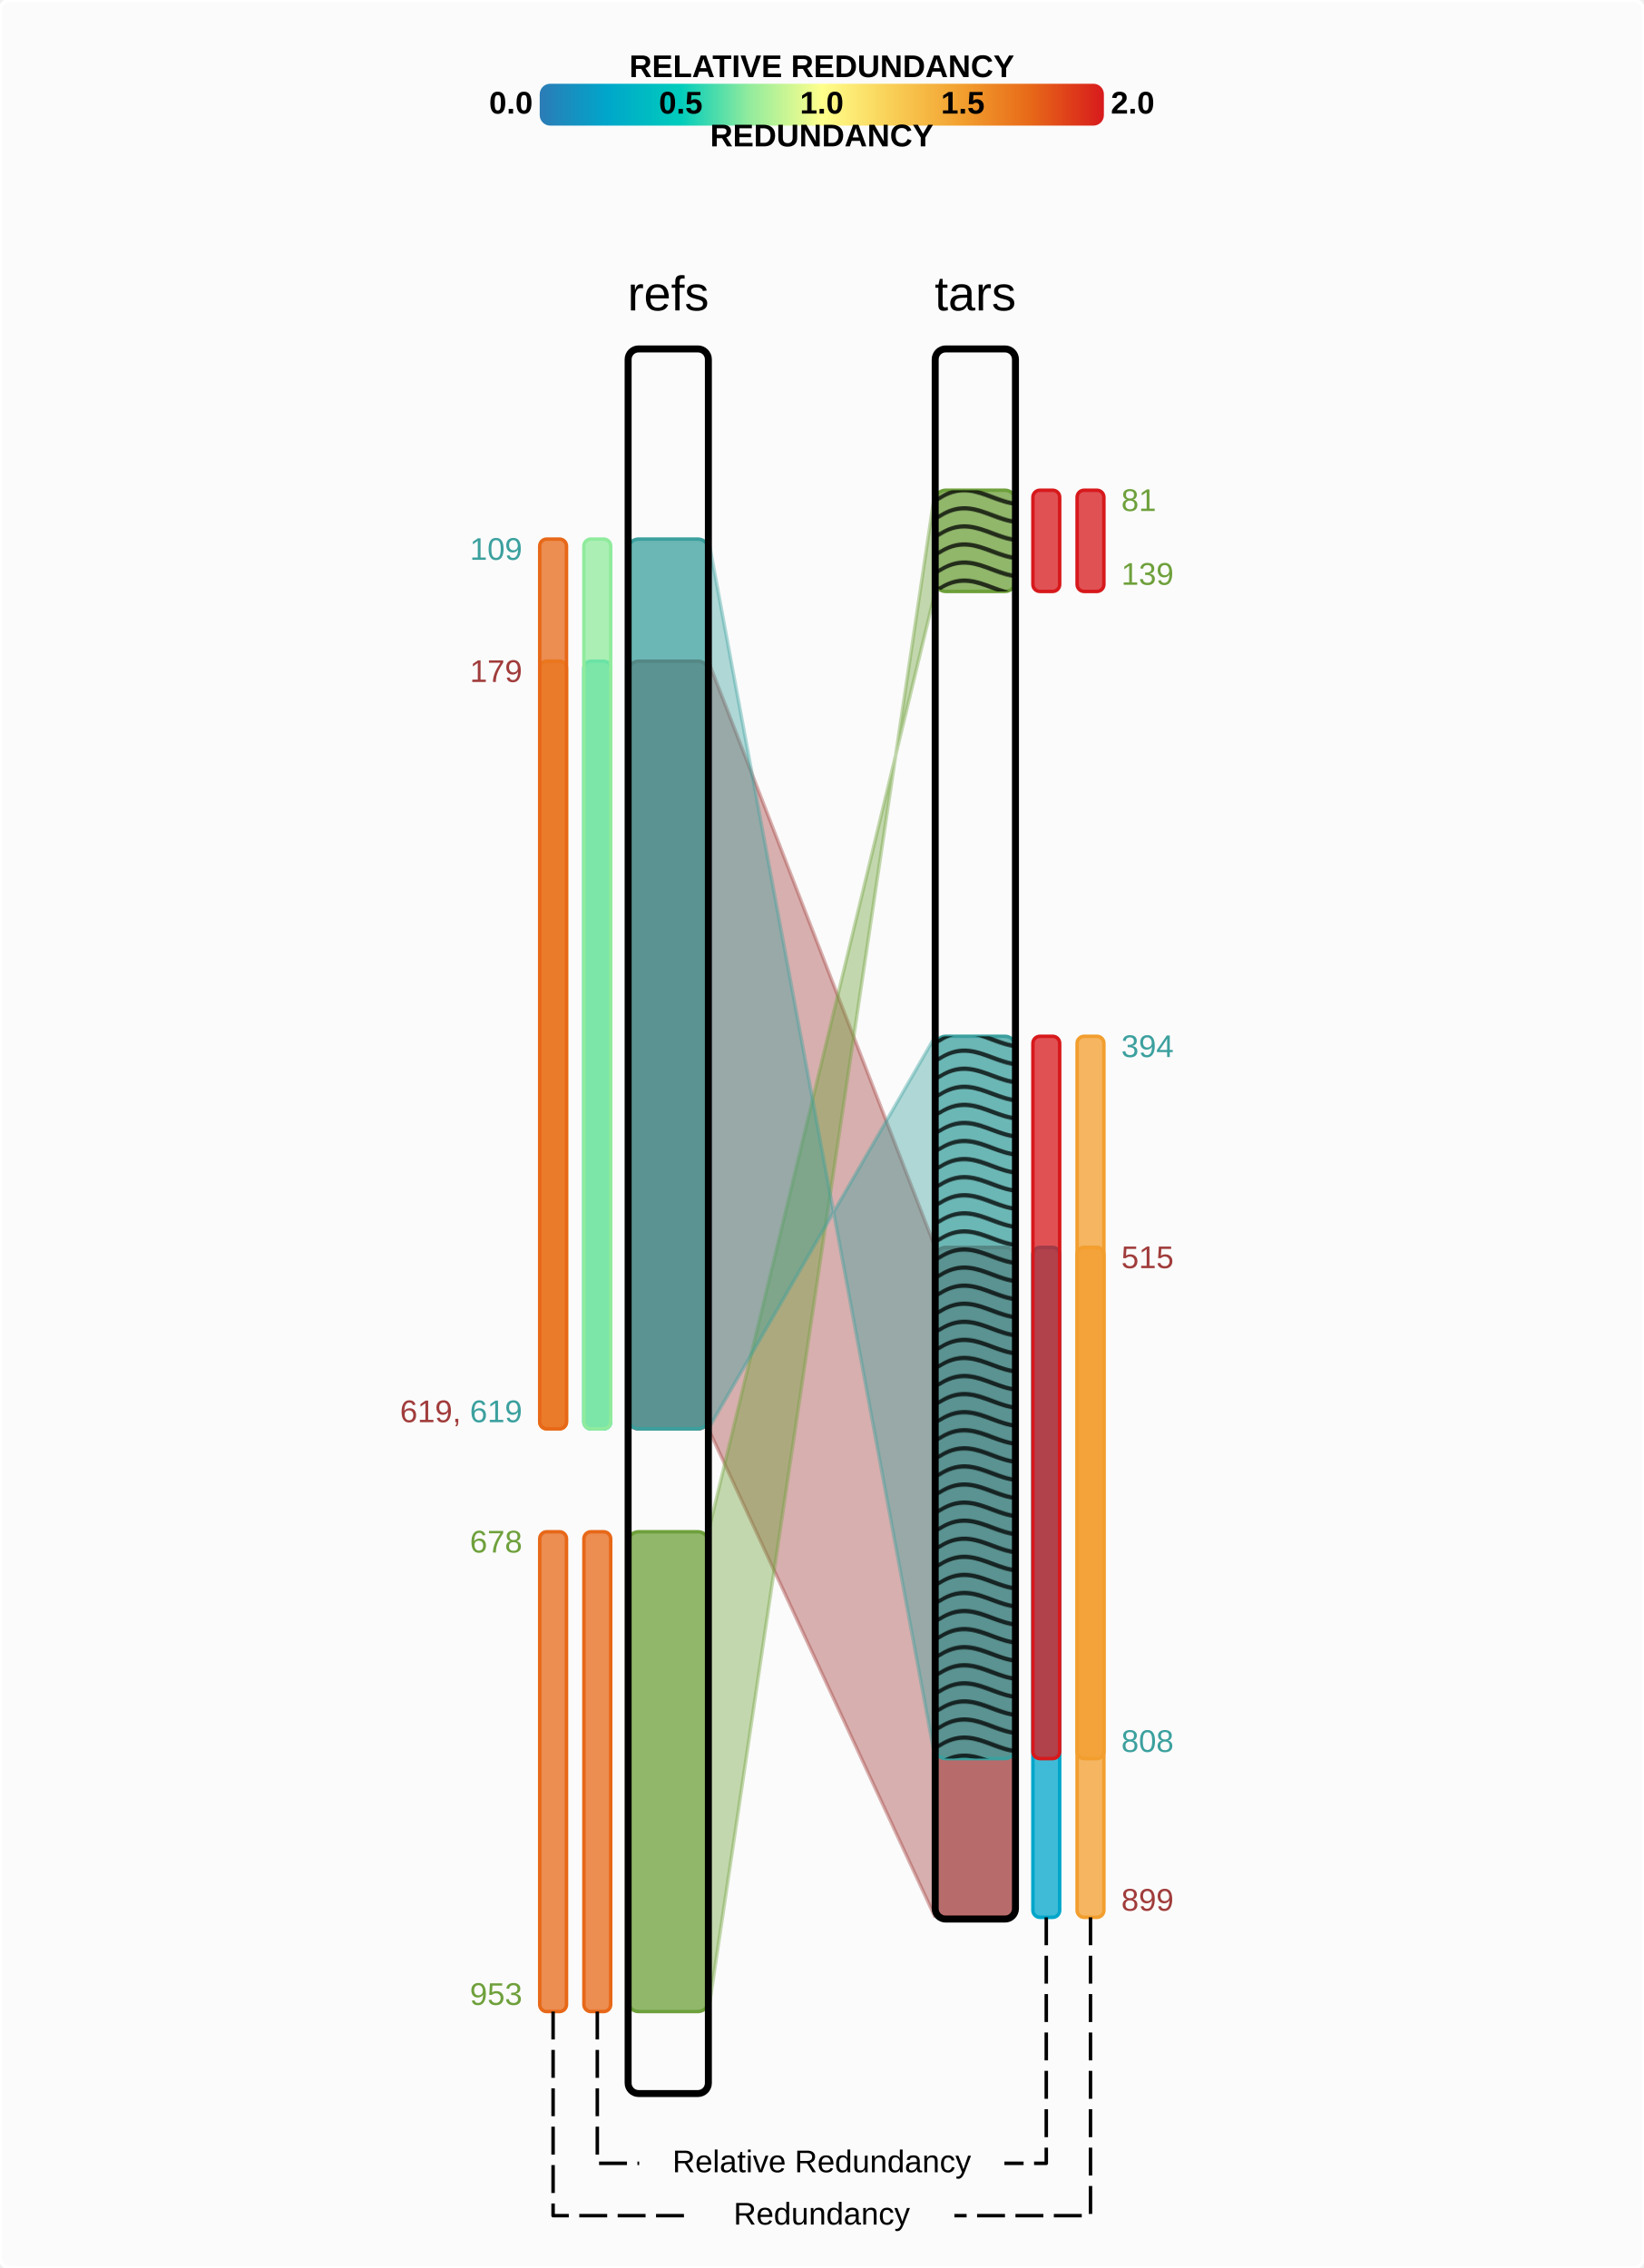
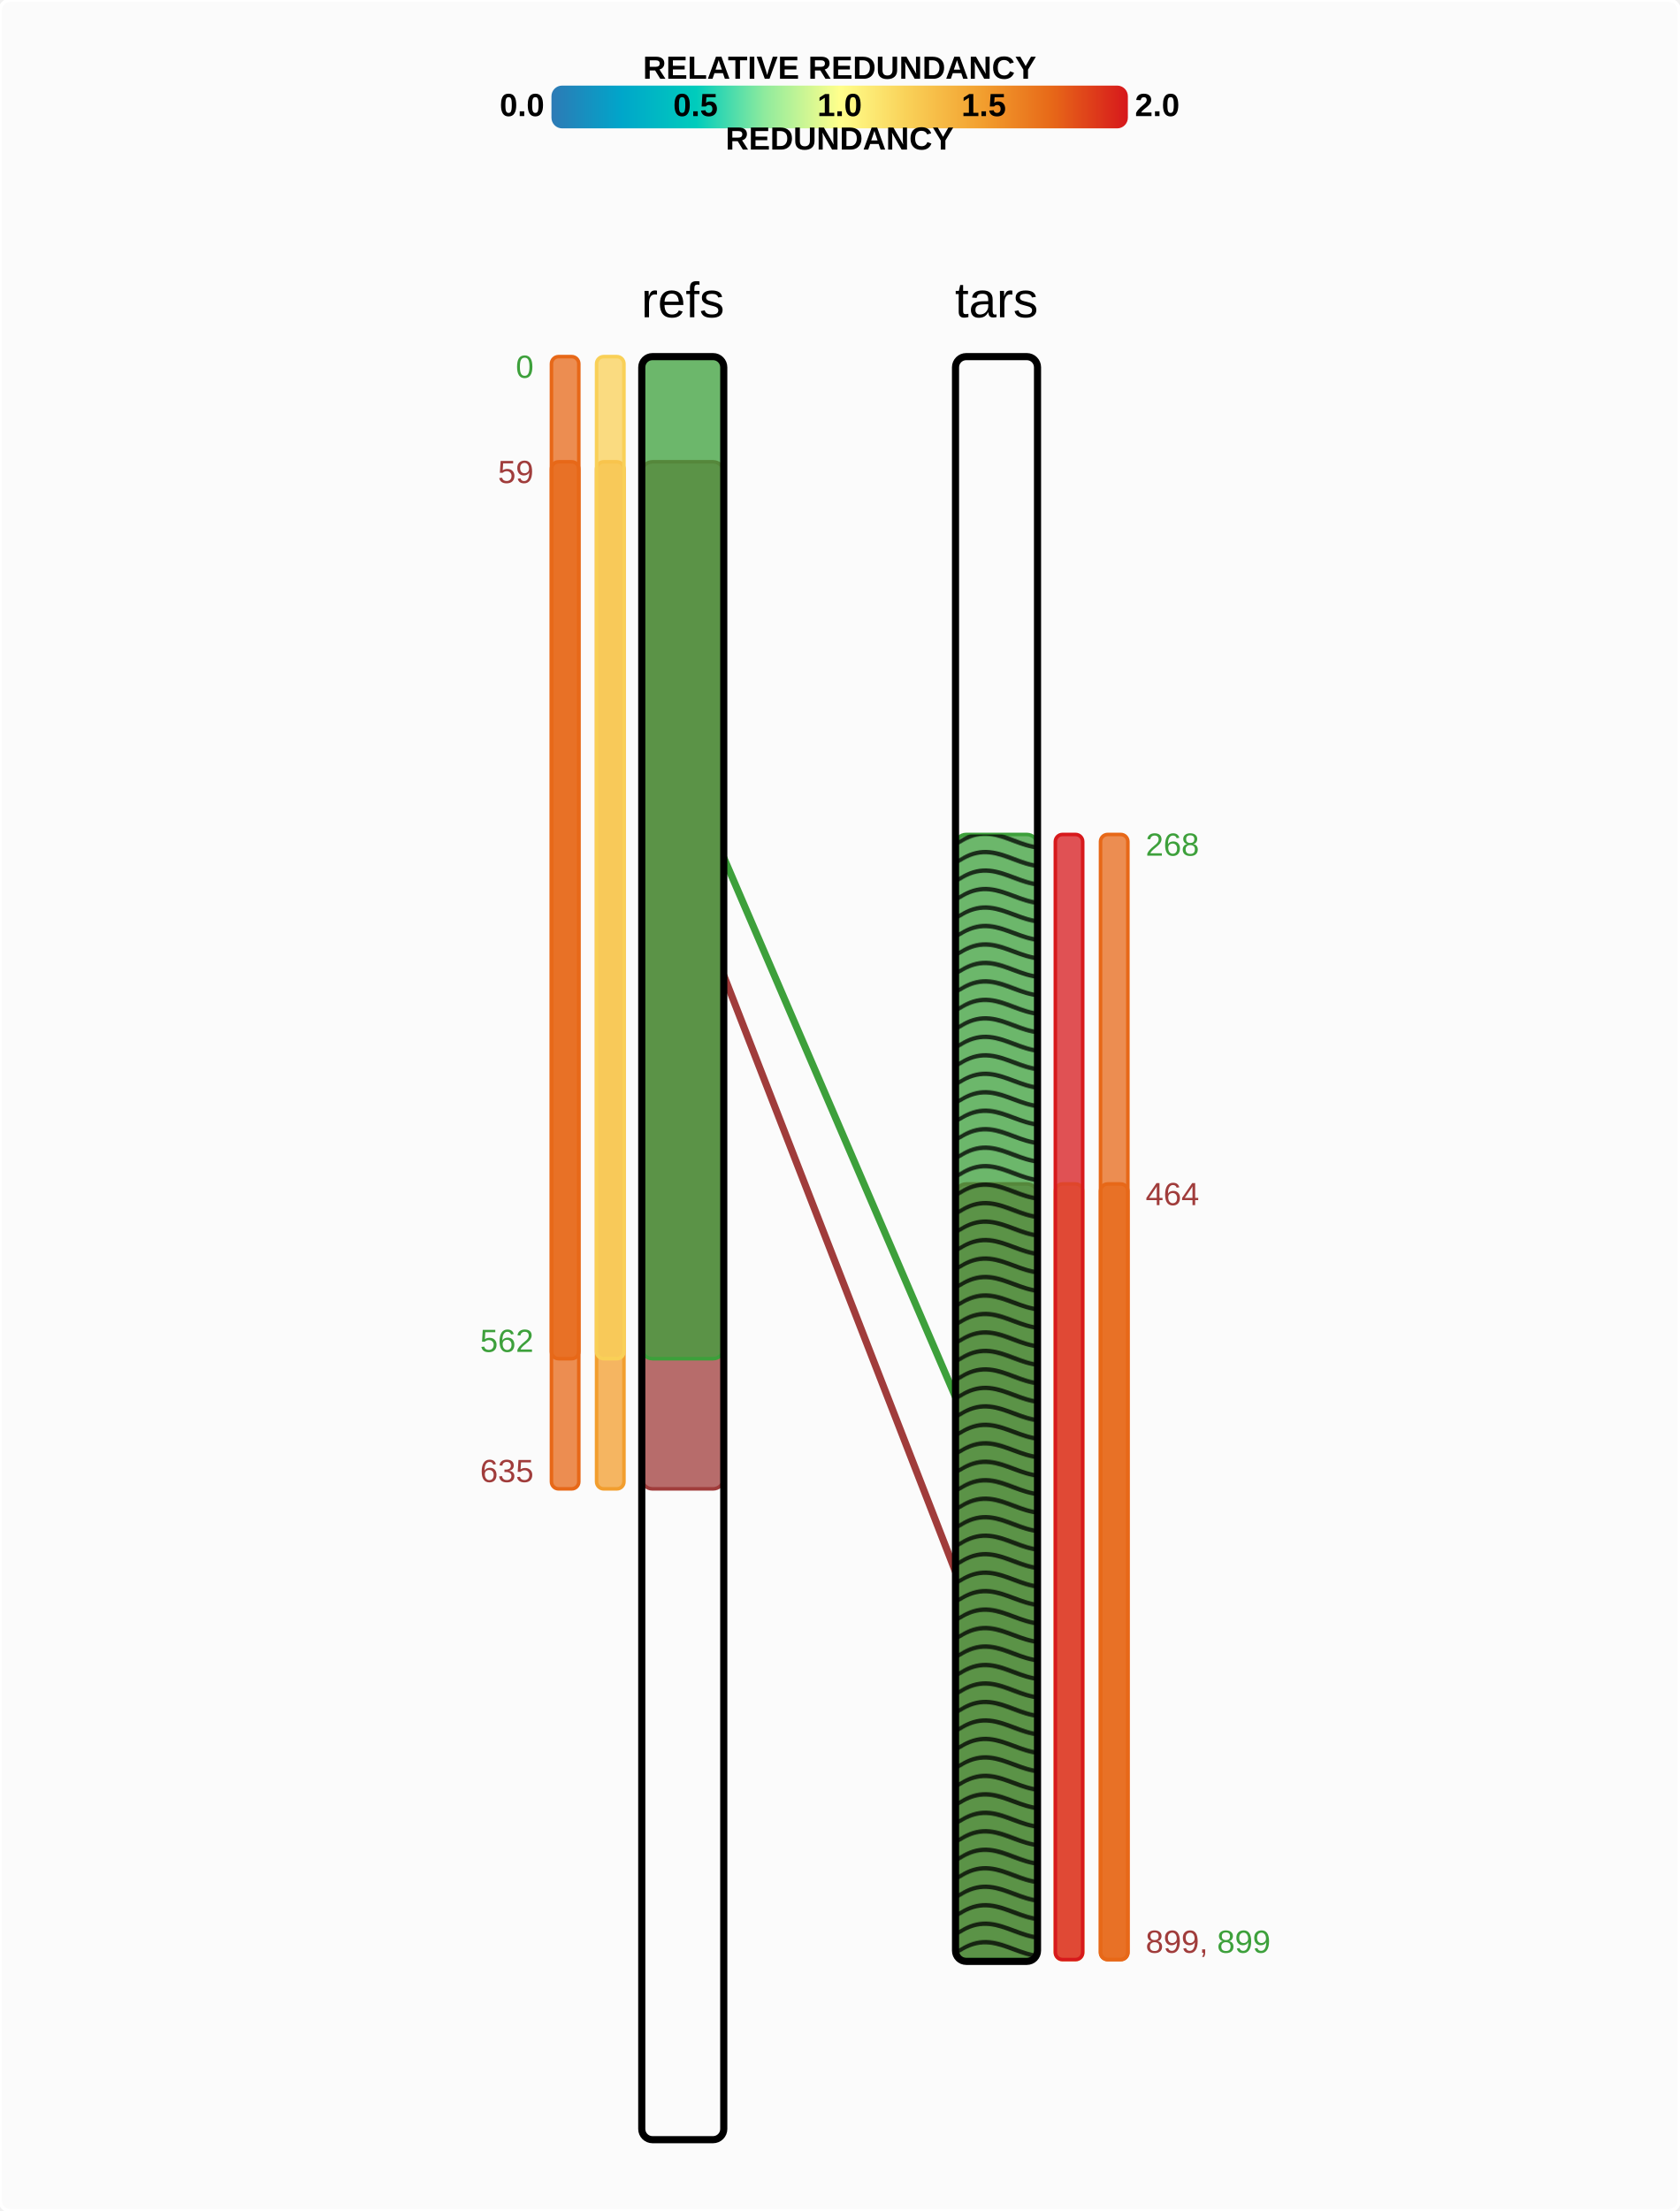
- <svg xmlns="http://www.w3.org/2000/svg" width="471" height="650" id="svg2" version="1.1">
+ <svg xmlns="http://www.w3.org/2000/svg" width="471" height="620" id="svg2" version="1.1">
  <g id="layer1">
    <defs id="defs6211">
      <pattern id="Polkadots-large" patternTransform="translate(0,0)scale(10,10)" height="10" width="10" patternUnits="userSpaceOnUse">
        <circle id="circle4936" r="0.45" cy="0.810" cx="2.567" style="fill:black;stroke:none" />
        <circle id="circle4938" r="0.45" cy="2.33" cx="3.048" style="fill:black;stroke:none" />
        <circle id="circle4940" r="0.45" cy="2.415" cx="4.418" style="fill:black;stroke:none" />
        <circle id="circle4942" r="0.45" cy="3.029" cx="1.844" style="fill:black;stroke:none" />
        <circle id="circle4944" r="0.45" cy="1.363" cx="6.08" style="fill:black;stroke:none" />
        <circle id="circle4946" r="0.45" cy="4.413" cx="5.819" style="fill:black;stroke:none" />
        <circle id="circle4948" r="0.45" cy="4.048" cx="4.305" style="fill:black;stroke:none" />
        <circle id="circle4950" r="0.45" cy="3.045" cx="5.541" style="fill:black;stroke:none" />
        <circle id="circle4952" r="0.45" cy="5.527" cx="4.785" style="fill:black;stroke:none" />
        <circle id="circle4954" r="0.45" cy="5.184" cx="2.667" style="fill:black;stroke:none" />
        <circle id="circle4956" r="0.45" cy="1.448" cx="7.965" style="fill:black;stroke:none" />
        <circle id="circle4958" r="0.45" cy="5.049" cx="7.047" style="fill:black;stroke:none" />
        <circle id="circle4960" r="0.45" cy="0.895" cx="4.340" style="fill:black;stroke:none" />
        <circle id="circle4962" r="0.45" cy="0.340" cx="7.125" style="fill:black;stroke:none" />
        <circle id="circle4964" r="0.45" cy="1.049" cx="9.553" style="fill:black;stroke:none" />
        <circle id="circle4966" r="0.45" cy="2.689" cx="7.006" style="fill:black;stroke:none" />
        <circle id="circle4968" r="0.45" cy="2.689" cx="8.909" style="fill:black;stroke:none" />
        <circle id="circle4970" r="0.45" cy="4.407" cx="9.315" style="fill:black;stroke:none" />
        <circle id="circle4972" r="0.45" cy="3.870" cx="7.820" style="fill:black;stroke:none" />
        <circle id="circle4974" r="0.45" cy="5.948" cx="8.270" style="fill:black;stroke:none" />
        <circle id="circle4976" r="0.45" cy="7.428" cx="7.973" style="fill:black;stroke:none" />
        <circle id="circle4978" r="0.45" cy="8.072" cx="9.342" style="fill:black;stroke:none" />
        <circle id="circle4980" r="0.45" cy="9.315" cx="8.206" style="fill:black;stroke:none" />
        <circle id="circle4982" r="0.45" cy="9.475" cx="9.682" style="fill:black;stroke:none" />
        <circle id="circle4984" r="0.45" cy="6.186" cx="9.688" style="fill:black;stroke:none" />
        <circle id="circle4986" r="0.45" cy="6.296" cx="3.379" style="fill:black;stroke:none" />
        <circle id="circle4988" r="0.45" cy="8.204" cx="2.871" style="fill:black;stroke:none" />
        <circle id="circle4990" r="0.45" cy="8.719" cx="4.59" style="fill:black;stroke:none" />
        <circle id="circle4992" r="0.45" cy="9.671" cx="3.181" style="fill:black;stroke:none" />
        <circle id="circle4994" r="0.45" cy="7.315" cx="5.734" style="fill:black;stroke:none" />
        <circle id="circle4996" r="0.45" cy="6.513" cx="6.707" style="fill:black;stroke:none" />
        <circle id="circle4998" r="0.45" cy="9.670" cx="5.730" style="fill:black;stroke:none" />
        <circle id="circle5000" r="0.45" cy="8.373" cx="6.535" style="fill:black;stroke:none" />
        <circle id="circle5002" r="0.45" cy="7.154" cx="4.37" style="fill:black;stroke:none" />
        <circle id="circle5004" r="0.45" cy="7.25" cx="0.622" style="fill:black;stroke:none" />
        <circle id="circle5006" r="0.45" cy="5.679" cx="0.831" style="fill:black;stroke:none" />
        <circle id="circle5008" r="0.45" cy="8.519" cx="1.257" style="fill:black;stroke:none" />
        <circle id="circle5010" r="0.45" cy="6.877" cx="1.989" style="fill:black;stroke:none" />
        <circle id="circle5012" r="0.45" cy="3.181" cx="0.374" style="fill:black;stroke:none" />
        <circle id="circle5014" r="0.45" cy="1.664" cx="1.166" style="fill:black;stroke:none" />
        <circle id="circle5016" r="0.45" cy="0.093" cx="1.151" style="fill:black;stroke:none" />
        <circle id="circle5018" r="0.45" cy="10.093" cx="1.151" style="fill:black;stroke:none" />
        <circle id="circle5020" r="0.45" cy="4.451" cx="1.302" style="fill:black;stroke:none" />
        <circle id="circle5022" r="0.45" cy="3.763" cx="3.047" style="fill:black;stroke:none" />
      </pattern>
    </defs>
    <defs id="ffff">
      <pattern id="Wavy" height="5.181" width="30.0" patternUnits="userSpaceOnUse">
        <path id="path5114" d="M 7.597,0.061 C 5.079,-0.187 2.656,0.302 -0.01,1.788 L -0.01,3.061 C 2.773,1.431 5.173,1.052 7.472,1.280 C 9.770,1.508 11.969,2.361 14.253,3.218 C 18.820,4.931 23.804,6.676 30.066,3.061 L 30.062,1.788 C 23.622,5.497 19.246,3.770 14.691,2.061 C 12.413,1.207 10.115,0.311 7.597,0.061 z " style="fill:black;stroke:none;" />
      </pattern>
    </defs>
    <defs id="defs6219">
      <pattern id="xtrace" height="20.0" width="20.0" patternUnits="userSpaceOnUse">
        <path style="fill:#000000;stroke:#000000;stroke-width:0.30;stroke-linecap:butt;stroke-linejoin:miter;stroke-opacity:1;stroke-miterlimit:0;stroke-dasharray:none;fill-opacity:1" d="m 0.0,10.0 25,-25.0 0,5 -25,25 z" id="path7213" />
        <path style="fill:#000000;fill-opacity:1;stroke:#000000;stroke-width:0.30;stroke-linecap:butt;stroke-linejoin:miter;stroke-miterlimit:0;stroke-opacity:1;stroke-dasharray:none" d="m 0.0,30.0 25,-25.0 0,5 -25,25 z" id="path7213-8" />
        <path style="fill:#000000;fill-opacity:1;stroke:#000000;stroke-width:0.30;stroke-linecap:butt;stroke-linejoin:miter;stroke-miterlimit:0;stroke-opacity:1;stroke-dasharray:none" d="m 0.0,50.0 25,-25.0 0,5 -25,25 z" id="path7213-9" />
        <path style="fill:#000000;fill-opacity:1;stroke:#000000;stroke-width:0.30;stroke-linecap:butt;stroke-linejoin:miter;stroke-miterlimit:0;stroke-opacity:1;stroke-dasharray:none" d="m 0.0,70.0 25,-25.0 0,5 -25,25 z" id="path7213-10" />
        <path style="fill:#000000;fill-opacity:1;stroke:#000000;stroke-width:0.30;stroke-linecap:butt;stroke-linejoin:miter;stroke-miterlimit:0;stroke-opacity:1;stroke-dasharray:none" d="m 0.0,90.0 25,-25.0 0,5 -25,25 z" id="path7213-11" />
        <path style="fill:#000000;fill-opacity:1;stroke:#000000;stroke-width:0.30;stroke-linecap:butt;stroke-linejoin:miter;stroke-miterlimit:0;stroke-opacity:1;stroke-dasharray:none" d="m m 0.0,110.0 25,-25.0 0,05 -25,25 z" id="path7213-12" />
      </pattern>
    </defs>
    <defs id="defs4">
      <pattern id="dallas" patternTransform="translate(106.5938,206.9062)" height="4.75" width="4.75" patternUnits="userSpaceOnUse">
        <path style="fill:none;stroke:#000000;stroke-width:1;stroke-linecap:butt;stroke-linejoin:miter;stroke-miterlimit:0;stroke-opacity:1;stroke-dasharray:none" d="m -0.008,2.376 4.763,0" id="path2985" />
        <path style="fill:none;stroke:#000000;stroke-width:1;stroke-linecap:butt;stroke-linejoin:miter;stroke-miterlimit:0;stroke-opacity:1;stroke-dasharray:none" d="m 2.373,-0.006 0,4.763" id="path2985-1" />
      </pattern>
    </defs>
    <defs id="defs4">
      <pattern id="lineX" patternTransform="translate(106.5938,206.9062)" height="4.75" width="4.75" patternUnits="userSpaceOnUse">
        <path style="fill:none;stroke:#000000;stroke-width:1;stroke-linecap:butt;stroke-linejoin:miter;stroke-miterlimit:0;stroke-opacity:1;stroke-dasharray:none" d="m -0.008,2.376 4.763,0" id="path2985" />
      </pattern>
    </defs>
    <defs id="defs4">
      <pattern id="stripeX" patternTransform="translate(106.5938,206.9062)" height="4.75" width="4.75" patternUnits="userSpaceOnUse">
        <path style="fill:none;stroke:#000000;stroke-width:1;stroke-linecap:butt;stroke-linejoin:miter;stroke-miterlimit:0;stroke-opacity:1;stroke-dasharray:none" d="m 2.373,-0.006 0,4.763" id="path2985-1" />
      </pattern>
    </defs>
-     <rect style="fill:white;stroke:white;fill-opacity:0.75;stroke-width:1;stroke-miterlimit:4;stroke-dasharray:none" id="rect3777" width="471.00" height="650.00" x="0.00" y="0.00" ry="3" />
+     <rect style="fill:white;stroke:white;fill-opacity:0.75;stroke-width:1;stroke-miterlimit:4;stroke-dasharray:none" id="rect3777" width="471.00" height="620.00" x="0.00" y="0.00" ry="3" />
    <text id="191.50000085.000000" x="191.50" y="85.00" dominant-baseline="middle" transform="" style="font-size:14px;font-style:normal;font-variant:normal;font-weight:normal;font-stretch:normal;fill:black;fill-opacity:1;text-align:start;line-height:125%%;writing-mode:lr-tb;text-anchor:middle;font-family:Arial;-inkscape-font-specification:Arial">refs</text>
    <text id="279.50000085.000000" x="279.50" y="85.00" dominant-baseline="middle" transform="" style="font-size:14px;font-style:normal;font-variant:normal;font-weight:normal;font-stretch:normal;fill:black;fill-opacity:1;text-align:start;line-height:125%%;writing-mode:lr-tb;text-anchor:middle;font-family:Arial;-inkscape-font-specification:Arial">tars</text>
-     <text id="149.666667154.500000" x="149.67" y="154.50" dominant-baseline="text-before-edge" transform="" style="font-size:9px;font-style:normal;font-variant:normal;font-weight:normal;font-stretch:normal;fill:black;fill-opacity:1;text-align:start;line-height:125%%;writing-mode:lr-tb;text-anchor:end;font-family:Arial;-inkscape-font-specification:Arial">
-       <tspan id="2" style="fill:#3BA09E">109</tspan>
+     <text id="149.666667100.000000" x="149.67" y="100.00" dominant-baseline="text-before-edge" transform="" style="font-size:9px;font-style:normal;font-variant:normal;font-weight:normal;font-stretch:normal;fill:black;fill-opacity:1;text-align:start;line-height:125%%;writing-mode:lr-tb;text-anchor:end;font-family:Arial;-inkscape-font-specification:Arial">
+       <tspan id="1" style="fill:#3DA03B">0</tspan>
    </text>
-     <text id="149.666667189.500000" x="149.67" y="189.50" dominant-baseline="text-before-edge" transform="" style="font-size:9px;font-style:normal;font-variant:normal;font-weight:normal;font-stretch:normal;fill:black;fill-opacity:1;text-align:start;line-height:125%%;writing-mode:lr-tb;text-anchor:end;font-family:Arial;-inkscape-font-specification:Arial">
-       <tspan id="0" style="fill:#A03C3B">179</tspan>
+     <text id="149.666667129.500000" x="149.67" y="129.50" dominant-baseline="text-before-edge" transform="" style="font-size:9px;font-style:normal;font-variant:normal;font-weight:normal;font-stretch:normal;fill:black;fill-opacity:1;text-align:start;line-height:125%%;writing-mode:lr-tb;text-anchor:end;font-family:Arial;-inkscape-font-specification:Arial">
+       <tspan id="0" style="fill:#A03C3B">59</tspan>
    </text>
-     <text id="149.666667409.500000" x="149.67" y="409.50" dominant-baseline="text-after-edge" transform="" style="font-size:9px;font-style:normal;font-variant:normal;font-weight:normal;font-stretch:normal;fill:black;fill-opacity:1;text-align:start;line-height:125%%;writing-mode:lr-tb;text-anchor:end;font-family:Arial;-inkscape-font-specification:Arial">
-       <tspan id="0" style="fill:#A03C3B">619, </tspan>
-       <tspan id="2" style="fill:#3BA09E">619</tspan>
+     <text id="149.666667381.000000" x="149.67" y="381.00" dominant-baseline="text-after-edge" transform="" style="font-size:9px;font-style:normal;font-variant:normal;font-weight:normal;font-stretch:normal;fill:black;fill-opacity:1;text-align:start;line-height:125%%;writing-mode:lr-tb;text-anchor:end;font-family:Arial;-inkscape-font-specification:Arial">
+       <tspan id="1" style="fill:#3DA03B">562</tspan>
    </text>
-     <text id="149.666667439.000000" x="149.67" y="439.00" dominant-baseline="text-before-edge" transform="" style="font-size:9px;font-style:normal;font-variant:normal;font-weight:normal;font-stretch:normal;fill:black;fill-opacity:1;text-align:start;line-height:125%%;writing-mode:lr-tb;text-anchor:end;font-family:Arial;-inkscape-font-specification:Arial">
-       <tspan id="1" style="fill:#6EA03B">678</tspan>
+     <text id="149.666667417.500000" x="149.67" y="417.50" dominant-baseline="text-after-edge" transform="" style="font-size:9px;font-style:normal;font-variant:normal;font-weight:normal;font-stretch:normal;fill:black;fill-opacity:1;text-align:start;line-height:125%%;writing-mode:lr-tb;text-anchor:end;font-family:Arial;-inkscape-font-specification:Arial">
+       <tspan id="0" style="fill:#A03C3B">635</tspan>
    </text>
-     <text id="149.666667576.500000" x="149.67" y="576.50" dominant-baseline="text-after-edge" transform="" style="font-size:9px;font-style:normal;font-variant:normal;font-weight:normal;font-stretch:normal;fill:black;fill-opacity:1;text-align:start;line-height:125%%;writing-mode:lr-tb;text-anchor:end;font-family:Arial;-inkscape-font-specification:Arial">
-       <tspan id="1" style="fill:#6EA03B">953</tspan>
+     <text id="321.333333234.000000" x="321.33" y="234.00" dominant-baseline="text-before-edge" transform="" style="font-size:9px;font-style:normal;font-variant:normal;font-weight:normal;font-stretch:normal;fill:black;fill-opacity:1;text-align:start;line-height:125%%;writing-mode:lr-tb;text-anchor:start;font-family:Arial;-inkscape-font-specification:Arial">
+       <tspan id="1" style="fill:#3DA03B">268</tspan>
    </text>
-     <text id="321.333333140.500000" x="321.33" y="140.50" dominant-baseline="text-before-edge" transform="" style="font-size:9px;font-style:normal;font-variant:normal;font-weight:normal;font-stretch:normal;fill:black;fill-opacity:1;text-align:start;line-height:125%%;writing-mode:lr-tb;text-anchor:start;font-family:Arial;-inkscape-font-specification:Arial">
-       <tspan id="1" style="fill:#6EA03B">81</tspan>
-     </text>
-     <text id="321.333333169.500000" x="321.33" y="169.50" dominant-baseline="text-after-edge" transform="" style="font-size:9px;font-style:normal;font-variant:normal;font-weight:normal;font-stretch:normal;fill:black;fill-opacity:1;text-align:start;line-height:125%%;writing-mode:lr-tb;text-anchor:start;font-family:Arial;-inkscape-font-specification:Arial">
-       <tspan id="1" style="fill:#6EA03B">139</tspan>
-     </text>
-     <text id="321.333333297.000000" x="321.33" y="297.00" dominant-baseline="text-before-edge" transform="" style="font-size:9px;font-style:normal;font-variant:normal;font-weight:normal;font-stretch:normal;fill:black;fill-opacity:1;text-align:start;line-height:125%%;writing-mode:lr-tb;text-anchor:start;font-family:Arial;-inkscape-font-specification:Arial">
-       <tspan id="2" style="fill:#3BA09E">394</tspan>
-     </text>
-     <text id="321.333333357.500000" x="321.33" y="357.50" dominant-baseline="text-before-edge" transform="" style="font-size:9px;font-style:normal;font-variant:normal;font-weight:normal;font-stretch:normal;fill:black;fill-opacity:1;text-align:start;line-height:125%%;writing-mode:lr-tb;text-anchor:start;font-family:Arial;-inkscape-font-specification:Arial">
-       <tspan id="0" style="fill:#A03C3B">515</tspan>
-     </text>
-     <text id="321.333333504.000000" x="321.33" y="504.00" dominant-baseline="text-after-edge" transform="" style="font-size:9px;font-style:normal;font-variant:normal;font-weight:normal;font-stretch:normal;fill:black;fill-opacity:1;text-align:start;line-height:125%%;writing-mode:lr-tb;text-anchor:start;font-family:Arial;-inkscape-font-specification:Arial">
-       <tspan id="2" style="fill:#3BA09E">808</tspan>
+     <text id="321.333333332.000000" x="321.33" y="332.00" dominant-baseline="text-before-edge" transform="" style="font-size:9px;font-style:normal;font-variant:normal;font-weight:normal;font-stretch:normal;fill:black;fill-opacity:1;text-align:start;line-height:125%%;writing-mode:lr-tb;text-anchor:start;font-family:Arial;-inkscape-font-specification:Arial">
+       <tspan id="0" style="fill:#A03C3B">464</tspan>
    </text>
    <text id="321.333333549.500000" x="321.33" y="549.50" dominant-baseline="text-after-edge" transform="" style="font-size:9px;font-style:normal;font-variant:normal;font-weight:normal;font-stretch:normal;fill:black;fill-opacity:1;text-align:start;line-height:125%%;writing-mode:lr-tb;text-anchor:start;font-family:Arial;-inkscape-font-specification:Arial">
-       <tspan id="0" style="fill:#A03C3B">899</tspan>
+       <tspan id="0" style="fill:#A03C3B">899, </tspan>
+       <tspan id="1" style="fill:#3DA03B">899</tspan>
    </text>
-     <rect style="fill:#A03C3B;stroke:#A03C3B;fill-opacity:0.75;stroke-width:1;stroke-miterlimit:4;stroke-dasharray:none" id="rect3777" width="23.00" height="220.00" x="180.00" y="189.50" ry="3" />
-     <rect style="fill:#00ccbc;stroke:#00ccbc;fill-opacity:0.75;stroke-width:1;stroke-miterlimit:4;stroke-dasharray:none" id="rect3777" width="7.67" height="220.00" x="167.33" y="189.50" ry="2" />
-     <rect style="fill:#f29e2e;stroke:#f29e2e;fill-opacity:0.75;stroke-width:1;stroke-miterlimit:4;stroke-dasharray:none" id="rect3777" width="7.67" height="220.00" x="154.67" y="189.50" ry="2" />
-     <rect style="fill:#A03C3B;stroke:#A03C3B;fill-opacity:0.75;stroke-width:1;stroke-miterlimit:4;stroke-dasharray:none" id="rect3777" width="23.00" height="192.00" x="268.00" y="357.50" ry="3" />
-     <rect style="fill:#00a6ca;stroke:#00a6ca;fill-opacity:0.75;stroke-width:1;stroke-miterlimit:4;stroke-dasharray:none" id="rect3777" width="7.67" height="192.00" x="296.00" y="357.50" ry="2" />
-     <rect style="fill:#f29e2e;stroke:#f29e2e;fill-opacity:0.75;stroke-width:1;stroke-miterlimit:4;stroke-dasharray:none" id="rect3777" width="7.67" height="192.00" x="308.67" y="357.50" ry="2" />
-     <polygon points="203.00,189.50 203.00,409.50 268.00,549.50 268.00,357.50" style="fill:#A03C3B;stroke:#A03C3B;stroke-width:1;stroke-opacity:0.4;fill-opacity:0.4" />
-     <rect style="fill:#6EA03B;stroke:#6EA03B;fill-opacity:0.75;stroke-width:1;stroke-miterlimit:4;stroke-dasharray:none" id="rect3777" width="23.00" height="137.50" x="180.00" y="439.00" ry="3" />
-     <rect style="fill:#e76818;stroke:#e76818;fill-opacity:0.75;stroke-width:1;stroke-miterlimit:4;stroke-dasharray:none" id="rect3777" width="7.67" height="137.50" x="167.33" y="439.00" ry="2" />
-     <rect style="fill:#e76818;stroke:#e76818;fill-opacity:0.75;stroke-width:1;stroke-miterlimit:4;stroke-dasharray:none" id="rect3777" width="7.67" height="137.50" x="154.67" y="439.00" ry="2" />
-     <rect style="fill:#6EA03B;stroke:#6EA03B;fill-opacity:0.75;stroke-width:1;stroke-miterlimit:4;stroke-dasharray:none" id="rect3777" width="23.00" height="29.00" x="268.00" y="140.50" ry="3" />
-     <rect style="fill-opacity:0.75;stroke-width:2;stroke-miterlimit:4;stroke-dasharray:none;fill:url(#Wavy);fill-rule:nonzero;opacity:1" id="rect6217" width="23.00" height="29.00" x="268.00" y="140.50" ry="3" />
-     <rect style="fill:#d7191c;stroke:#d7191c;fill-opacity:0.75;stroke-width:1;stroke-miterlimit:4;stroke-dasharray:none" id="rect3777" width="7.67" height="29.00" x="296.00" y="140.50" ry="2" />
-     <rect style="fill:#d7191c;stroke:#d7191c;fill-opacity:0.75;stroke-width:1;stroke-miterlimit:4;stroke-dasharray:none" id="rect3777" width="7.67" height="29.00" x="308.67" y="140.50" ry="2" />
-     <polygon points="203.00,439.00 203.00,576.50 268.00,140.50 268.00,169.50" style="fill:#6EA03B;stroke:#6EA03B;stroke-width:1;stroke-opacity:0.4;fill-opacity:0.4" />
-     <rect style="fill:#3BA09E;stroke:#3BA09E;fill-opacity:0.75;stroke-width:1;stroke-miterlimit:4;stroke-dasharray:none" id="rect3777" width="23.00" height="255.00" x="180.00" y="154.50" ry="3" />
-     <rect style="fill:#90eb9d;stroke:#90eb9d;fill-opacity:0.75;stroke-width:1;stroke-miterlimit:4;stroke-dasharray:none" id="rect3777" width="7.67" height="255.00" x="167.33" y="154.50" ry="2" />
-     <rect style="fill:#e76818;stroke:#e76818;fill-opacity:0.75;stroke-width:1;stroke-miterlimit:4;stroke-dasharray:none" id="rect3777" width="7.67" height="255.00" x="154.67" y="154.50" ry="2" />
-     <rect style="fill:#3BA09E;stroke:#3BA09E;fill-opacity:0.75;stroke-width:1;stroke-miterlimit:4;stroke-dasharray:none" id="rect3777" width="23.00" height="207.00" x="268.00" y="297.00" ry="3" />
-     <rect style="fill-opacity:0.75;stroke-width:2;stroke-miterlimit:4;stroke-dasharray:none;fill:url(#Wavy);fill-rule:nonzero;opacity:1" id="rect6217" width="23.00" height="207.00" x="268.00" y="297.00" ry="3" />
-     <rect style="fill:#d7191c;stroke:#d7191c;fill-opacity:0.75;stroke-width:1;stroke-miterlimit:4;stroke-dasharray:none" id="rect3777" width="7.67" height="207.00" x="296.00" y="297.00" ry="2" />
-     <rect style="fill:#f29e2e;stroke:#f29e2e;fill-opacity:0.75;stroke-width:1;stroke-miterlimit:4;stroke-dasharray:none" id="rect3777" width="7.67" height="207.00" x="308.67" y="297.00" ry="2" />
-     <polygon points="203.00,154.50 203.00,409.50 268.00,297.00 268.00,504.00" style="fill:#3BA09E;stroke:#3BA09E;stroke-width:1;stroke-opacity:0.4;fill-opacity:0.4" />
+     <rect style="fill:#A03C3B;stroke:#A03C3B;fill-opacity:0.75;stroke-width:1;stroke-miterlimit:4;stroke-dasharray:none" id="rect3777" width="23.00" height="288.00" x="180.00" y="129.50" ry="3" />
+     <rect style="fill:#f29e2e;stroke:#f29e2e;fill-opacity:0.75;stroke-width:1;stroke-miterlimit:4;stroke-dasharray:none" id="rect3777" width="7.67" height="288.00" x="167.33" y="129.50" ry="2" />
+     <rect style="fill:#e76818;stroke:#e76818;fill-opacity:0.75;stroke-width:1;stroke-miterlimit:4;stroke-dasharray:none" id="rect3777" width="7.67" height="288.00" x="154.67" y="129.50" ry="2" />
+     <rect style="fill:#A03C3B;stroke:#A03C3B;fill-opacity:0.75;stroke-width:1;stroke-miterlimit:4;stroke-dasharray:none" id="rect3777" width="23.00" height="217.50" x="268.00" y="332.00" ry="3" />
+     <rect style="fill:#f9d057;stroke:#f9d057;fill-opacity:0.75;stroke-width:1;stroke-miterlimit:4;stroke-dasharray:none" id="rect3777" width="7.67" height="217.50" x="296.00" y="332.00" ry="2" />
+     <rect style="fill:#e76818;stroke:#e76818;fill-opacity:0.75;stroke-width:1;stroke-miterlimit:4;stroke-dasharray:none" id="rect3777" width="7.67" height="217.50" x="308.67" y="332.00" ry="2" />
+     <line id="203.00273.50268.00440.75" x1="203.00" y1="273.50" x2="268.00" y2="440.75" style="stroke:#A03C3B;stroke-width:2.00" />
+     <rect style="fill:#3DA03B;stroke:#3DA03B;fill-opacity:0.75;stroke-width:1;stroke-miterlimit:4;stroke-dasharray:none" id="rect3777" width="23.00" height="281.00" x="180.00" y="100.00" ry="3" />
+     <rect style="fill:#f9d057;stroke:#f9d057;fill-opacity:0.75;stroke-width:1;stroke-miterlimit:4;stroke-dasharray:none" id="rect3777" width="7.67" height="281.00" x="167.33" y="100.00" ry="2" />
+     <rect style="fill:#e76818;stroke:#e76818;fill-opacity:0.75;stroke-width:1;stroke-miterlimit:4;stroke-dasharray:none" id="rect3777" width="7.67" height="281.00" x="154.67" y="100.00" ry="2" />
+     <rect style="fill:#3DA03B;stroke:#3DA03B;fill-opacity:0.75;stroke-width:1;stroke-miterlimit:4;stroke-dasharray:none" id="rect3777" width="23.00" height="315.50" x="268.00" y="234.00" ry="3" />
+     <rect style="fill-opacity:0.75;stroke-width:2;stroke-miterlimit:4;stroke-dasharray:none;fill:url(#Wavy);fill-rule:nonzero;opacity:1" id="rect6217" width="23.00" height="315.50" x="268.00" y="234.00" ry="3" />
+     <rect style="fill:#d7191c;stroke:#d7191c;fill-opacity:0.75;stroke-width:1;stroke-miterlimit:4;stroke-dasharray:none" id="rect3777" width="7.67" height="315.50" x="296.00" y="234.00" ry="2" />
+     <rect style="fill:#e76818;stroke:#e76818;fill-opacity:0.75;stroke-width:1;stroke-miterlimit:4;stroke-dasharray:none" id="rect3777" width="7.67" height="315.50" x="308.67" y="234.00" ry="2" />
+     <line id="203.00240.50268.00391.75" x1="203.00" y1="240.50" x2="268.00" y2="391.75" style="stroke:#3DA03B;stroke-width:2.00" />
    <rect style="fill:none;stroke:#000000;stroke-width:2;stroke-linecap:butt;stroke-linejoin:miter;stroke-miterlimit:4;stroke-opacity:1;stroke-dasharray:none" id="rect2985" width="23.00" height="500.00" x="180.00" y="100.00" ry="3" />
    <rect style="fill:none;stroke:#000000;stroke-width:2;stroke-linecap:butt;stroke-linejoin:miter;stroke-miterlimit:4;stroke-opacity:1;stroke-dasharray:none" id="rect2985" width="23.00" height="450.00" x="268.00" y="100.00" ry="3" />
    <text id="235.50000024.000000" x="235.50" y="24.00" dominant-baseline="text-after-edge" transform="" style="font-size:9px;font-style:normal;font-variant:normal;font-weight:bold;font-stretch:normal;fill:black;fill-opacity:1;text-align:start;line-height:125%%;writing-mode:lr-tb;text-anchor:middle;font-family:Arial;-inkscape-font-specification:Arial">RELATIVE REDUNDANCY</text>
    <defs>
      <linearGradient id="grad154.66666724.000000" x1="0%" y1="0%" x2="100%" y2="0%">
        <stop offset="0%" style="stop-color:#2c7bb6;stop-opacity:1" />
        <stop offset="12%" style="stop-color:#00a6ca;stop-opacity:1" />
        <stop offset="25%" style="stop-color:#00ccbc;stop-opacity:1" />
        <stop offset="37%" style="stop-color:#90eb9d;stop-opacity:1" />
        <stop offset="50%" style="stop-color:#ffff8c;stop-opacity:1" />
        <stop offset="62%" style="stop-color:#f9d057;stop-opacity:1" />
        <stop offset="75%" style="stop-color:#f29e2e;stop-opacity:1" />
        <stop offset="87%" style="stop-color:#e76818;stop-opacity:1" />
        <stop offset="100%" style="stop-color:#d7191c;stop-opacity:1" />
      </linearGradient>
    </defs>
    <rect fill="url(#grad154.66666724.000000)" width="161.67" height="12.00" x="154.67" y="24.00" ry="3" />
    <text id="152.66666730.000000" x="152.67" y="30.00" dominant-baseline="middle" transform="" style="font-size:9px;font-style:normal;font-variant:normal;font-weight:bold;font-stretch:normal;fill:black;fill-opacity:1;text-align:start;line-height:125%%;writing-mode:lr-tb;text-anchor:end;font-family:Arial;-inkscape-font-specification:Arial">0.0</text>
    <text id="195.08333330.000000" x="195.08" y="30.00" dominant-baseline="middle" transform="" style="font-size:9px;font-style:normal;font-variant:normal;font-weight:bold;font-stretch:normal;fill:black;fill-opacity:1;text-align:start;line-height:125%%;writing-mode:lr-tb;text-anchor:middle;font-family:Arial;-inkscape-font-specification:Arial">0.5</text>
    <text id="235.50000030.000000" x="235.50" y="30.00" dominant-baseline="middle" transform="" style="font-size:9px;font-style:normal;font-variant:normal;font-weight:bold;font-stretch:normal;fill:black;fill-opacity:1;text-align:start;line-height:125%%;writing-mode:lr-tb;text-anchor:middle;font-family:Arial;-inkscape-font-specification:Arial">1.0</text>
    <text id="275.91666730.000000" x="275.92" y="30.00" dominant-baseline="middle" transform="" style="font-size:9px;font-style:normal;font-variant:normal;font-weight:bold;font-stretch:normal;fill:black;fill-opacity:1;text-align:start;line-height:125%%;writing-mode:lr-tb;text-anchor:middle;font-family:Arial;-inkscape-font-specification:Arial">1.5</text>
    <text id="318.33333330.000000" x="318.33" y="30.00" dominant-baseline="middle" transform="" style="font-size:9px;font-style:normal;font-variant:normal;font-weight:bold;font-stretch:normal;fill:black;fill-opacity:1;text-align:start;line-height:125%%;writing-mode:lr-tb;text-anchor:start;font-family:Arial;-inkscape-font-specification:Arial">2.0</text>
    <text id="235.50000036.000000" x="235.50" y="36.00" dominant-baseline="text-before-edge" transform="" style="font-size:9px;font-style:normal;font-variant:normal;font-weight:bold;font-stretch:normal;fill:black;fill-opacity:1;text-align:start;line-height:125%%;writing-mode:lr-tb;text-anchor:middle;font-family:Arial;-inkscape-font-specification:Arial">REDUNDANCY</text>
-     <path d="M 171.17,576.50 v 43.5 h 12" style="fill:none;stroke:black;stroke-linejoin:round;stroke-dasharray:8 3;stroke-width:1.00" />
-     <path d="M 299.83,549.50 v 70.5 h -12" style="fill:none;stroke:black;stroke-linejoin:round;stroke-dasharray:8 3;stroke-width:1.00" />
-     <text id="235.500000620.000000" x="235.50" y="620.00" dominant-baseline="middle" transform="" style="font-size:9px;font-style:normal;font-variant:normal;font-weight:normal;font-stretch:normal;fill:black;fill-opacity:1;text-align:start;line-height:125%%;writing-mode:lr-tb;text-anchor:middle;font-family:Arial;-inkscape-font-specification:Arial">Relative Redundancy</text>
-     <path d="M 158.50,576.50 v 58.5 h 39" style="fill:none;stroke:black;stroke-linejoin:round;stroke-dasharray:8 3;stroke-width:1.00" />
-     <path d="M 312.50,549.50 v 85.5 h -39" style="fill:none;stroke:black;stroke-linejoin:round;stroke-dasharray:8 3;stroke-width:1.00" />
-     <text id="235.500000635.000000" x="235.50" y="635.00" dominant-baseline="middle" transform="" style="font-size:9px;font-style:normal;font-variant:normal;font-weight:normal;font-stretch:normal;fill:black;fill-opacity:1;text-align:start;line-height:125%%;writing-mode:lr-tb;text-anchor:middle;font-family:Arial;-inkscape-font-specification:Arial">Redundancy</text>
  </g>
</svg>
